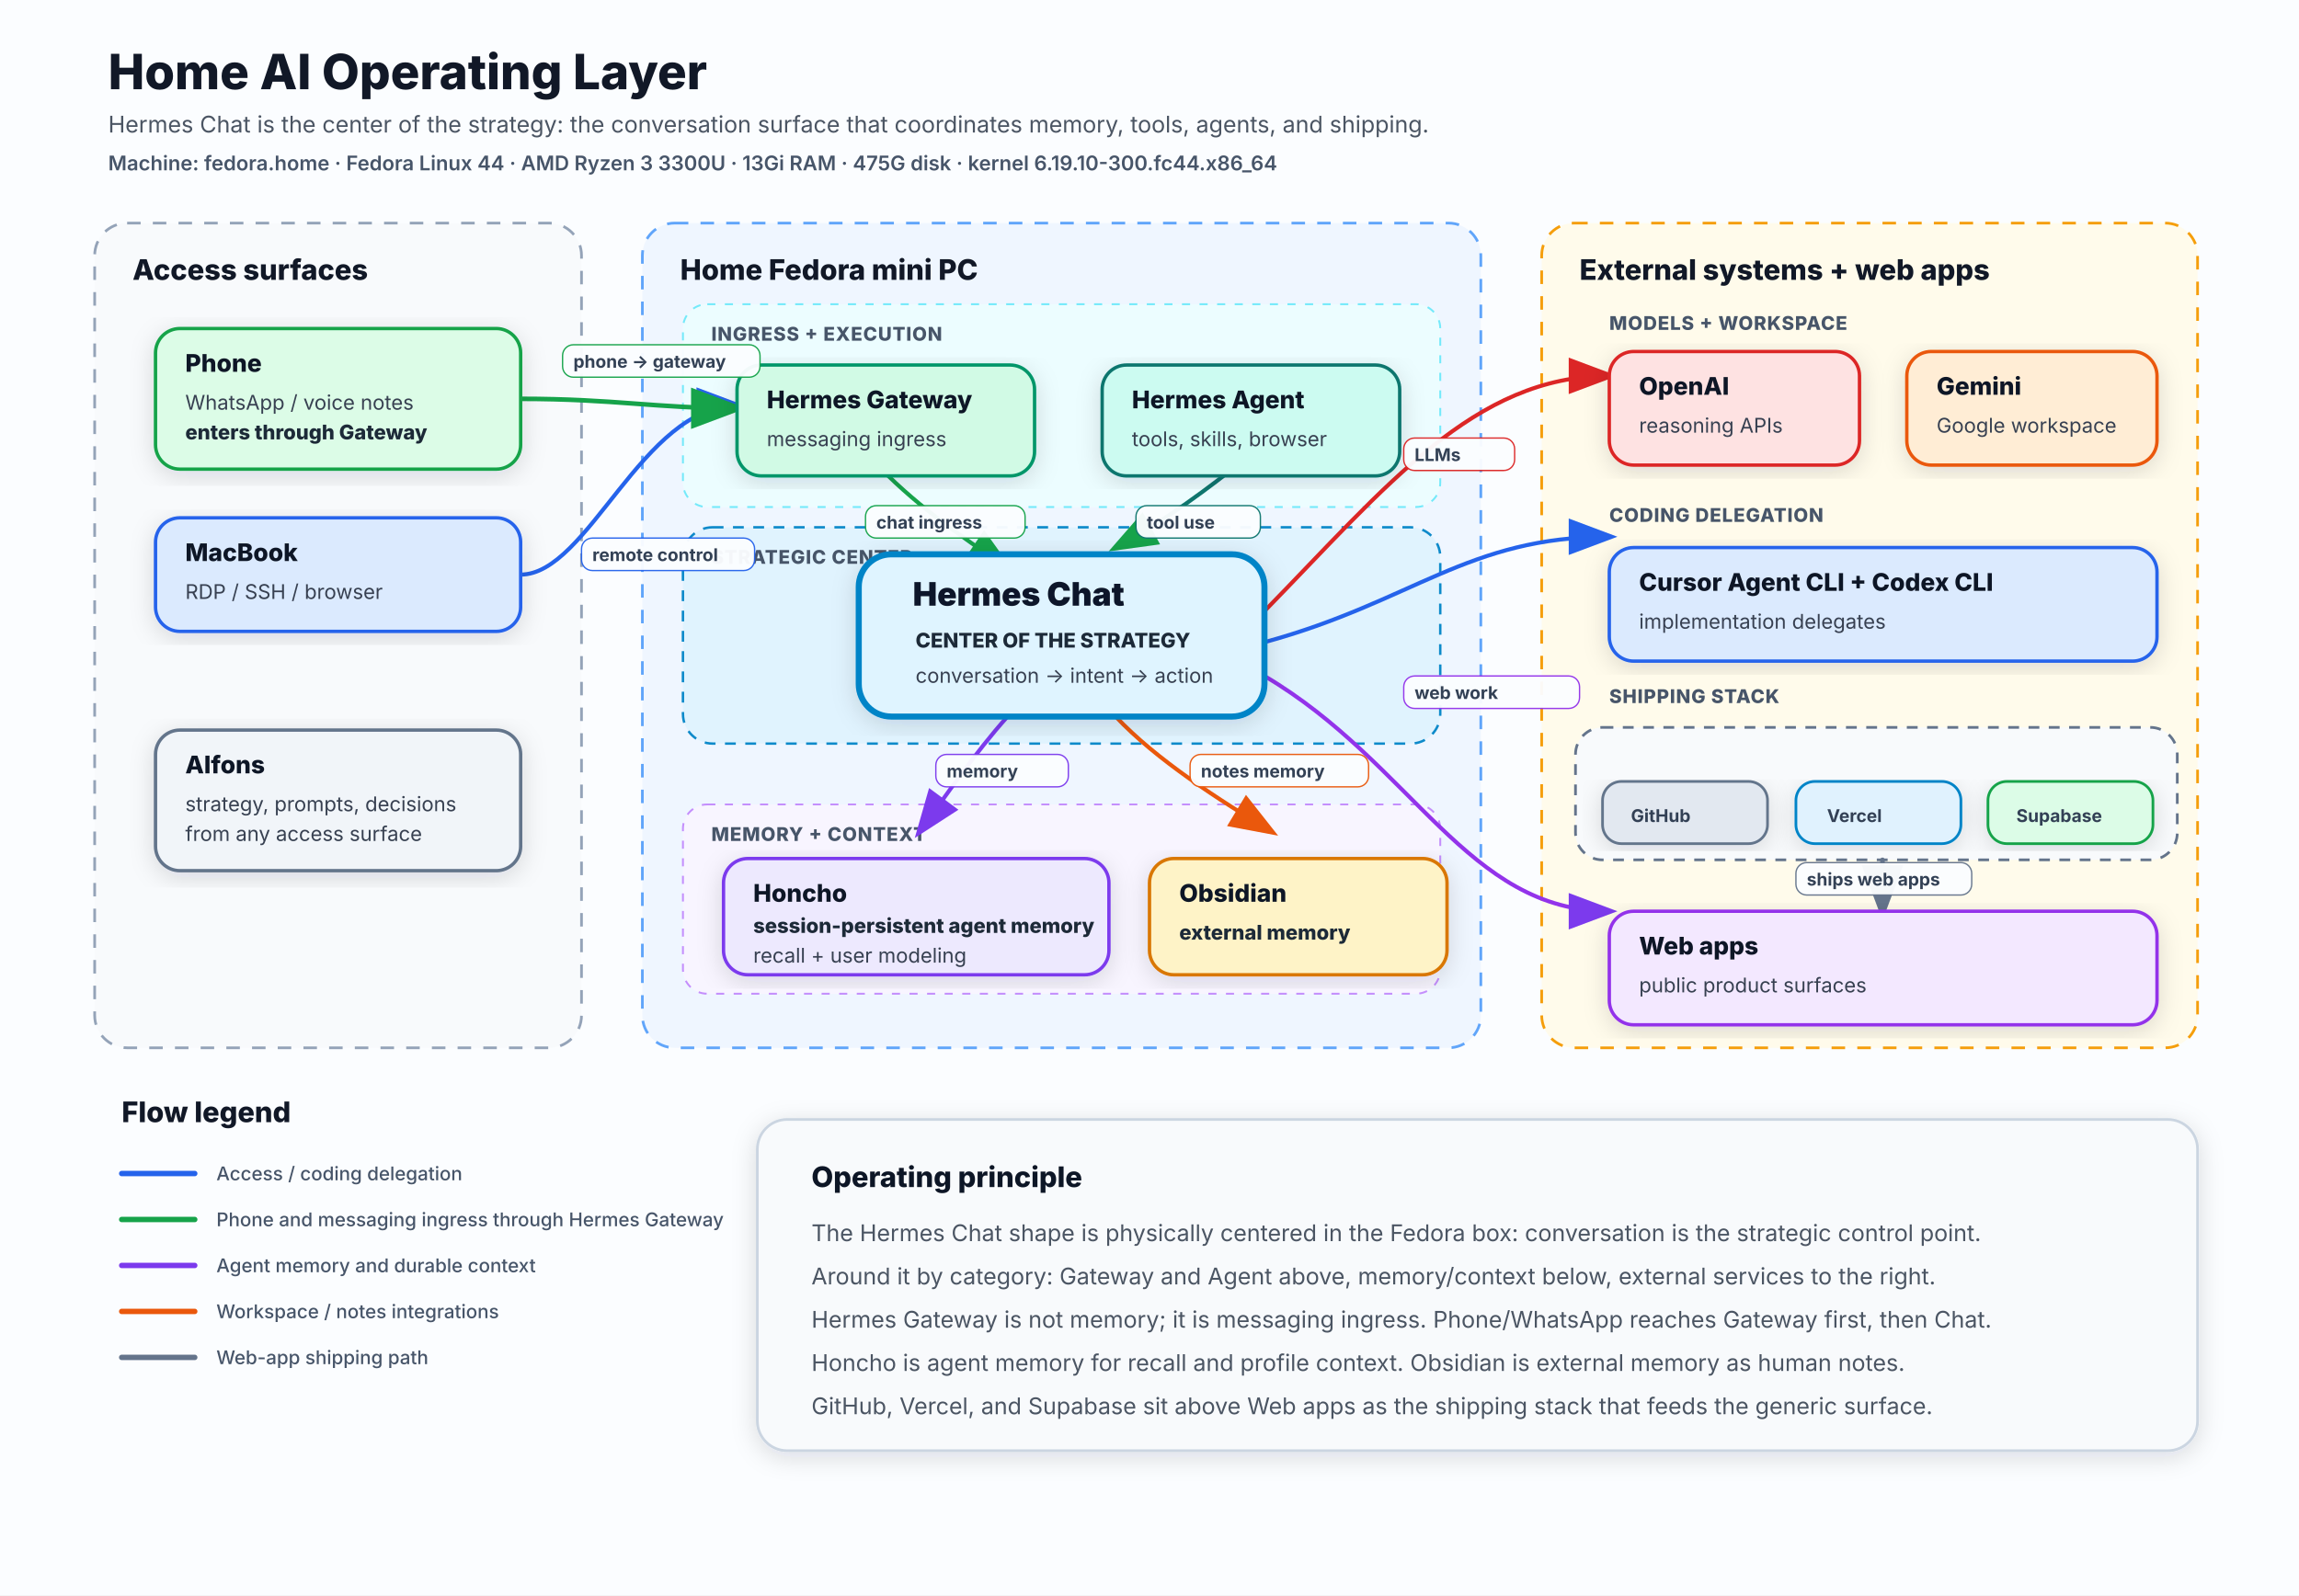
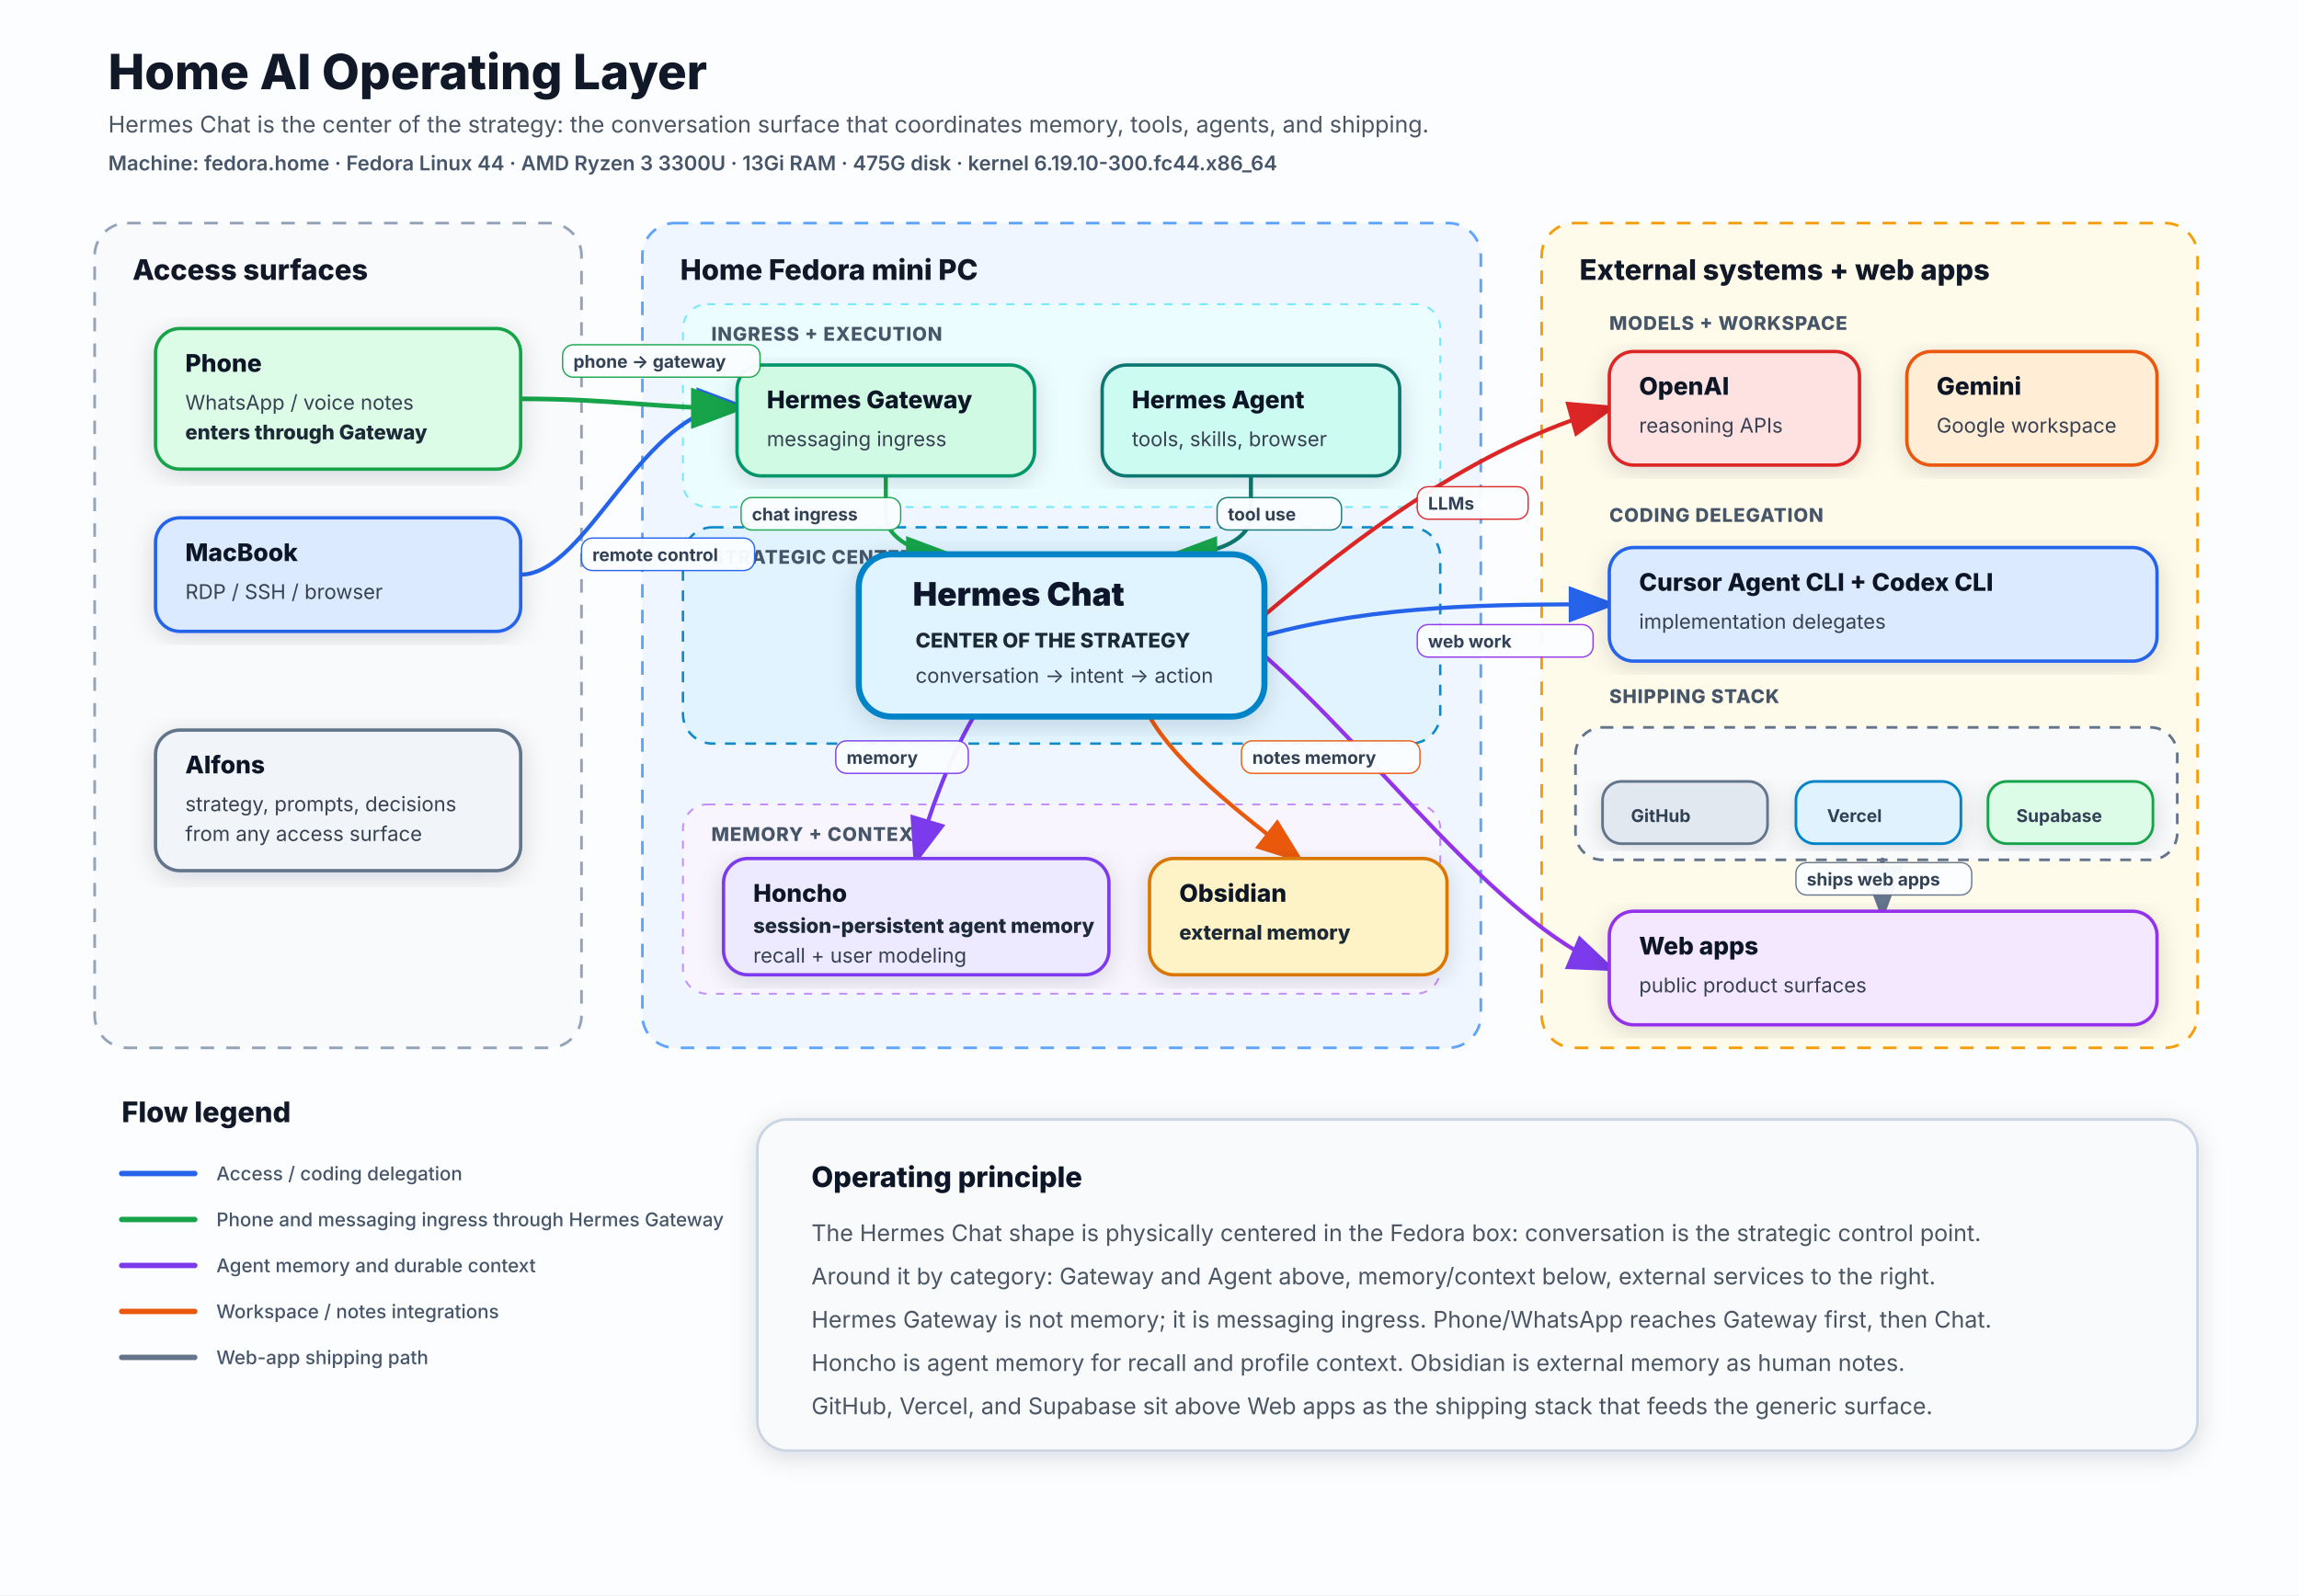
<svg xmlns="http://www.w3.org/2000/svg" width="1700" height="1180" viewBox="0 0 1700 1180" role="img" aria-labelledby="title desc">
  <defs>
    <marker id="arrow-blue" markerWidth="12" markerHeight="9" refX="10" refY="4.5" orient="auto">
      <path d="M0,0 L12,4.5 L0,9 Z" fill="#2563eb" />
    </marker>
    <marker id="arrow-green" markerWidth="12" markerHeight="9" refX="10" refY="4.5" orient="auto">
      <path d="M0,0 L12,4.5 L0,9 Z" fill="#16a34a" />
    </marker>
    <marker id="arrow-purple" markerWidth="12" markerHeight="9" refX="10" refY="4.5" orient="auto">
      <path d="M0,0 L12,4.5 L0,9 Z" fill="#7c3aed" />
    </marker>
    <marker id="arrow-orange" markerWidth="12" markerHeight="9" refX="10" refY="4.5" orient="auto">
      <path d="M0,0 L12,4.5 L0,9 Z" fill="#ea580c" />
    </marker>
    <marker id="arrow-gray" markerWidth="12" markerHeight="9" refX="10" refY="4.5" orient="auto">
      <path d="M0,0 L12,4.5 L0,9 Z" fill="#64748b" />
    </marker>
    <marker id="arrow-red" markerWidth="12" markerHeight="9" refX="10" refY="4.5" orient="auto">
      <path d="M0,0 L12,4.5 L0,9 Z" fill="#dc2626" />
    </marker>
    <filter id="shadow" x="-12%" y="-12%" width="124%" height="124%">
      <feDropShadow dx="0" dy="4" stdDeviation="9" flood-color="#0f172a" flood-opacity="0.14" />
    </filter>
    <style>
    .title { font: 800 36px Inter, system-ui, -apple-system, BlinkMacSystemFont, 'Segoe UI', sans-serif; fill: #111827; }
    .subtitle { font: 400 17px Inter, system-ui, -apple-system, BlinkMacSystemFont, 'Segoe UI', sans-serif; fill: #4b5563; }
    .machine { font: 600 15px Inter, system-ui, -apple-system, BlinkMacSystemFont, 'Segoe UI', sans-serif; fill: #475569; }
    .section { font: 800 21px Inter, system-ui, -apple-system, BlinkMacSystemFont, 'Segoe UI', sans-serif; fill: #111827; }
    .category { font: 800 14px Inter, system-ui, -apple-system, BlinkMacSystemFont, 'Segoe UI', sans-serif; fill: #475569; letter-spacing: .04em; }
    .card-title { font: 800 18px Inter, system-ui, -apple-system, BlinkMacSystemFont, 'Segoe UI', sans-serif; fill: #111827; }
    .center-title { font: 900 24px Inter, system-ui, -apple-system, BlinkMacSystemFont, 'Segoe UI', sans-serif; fill: #0f172a; }
    .card-body { font: 400 15px Inter, system-ui, -apple-system, BlinkMacSystemFont, 'Segoe UI', sans-serif; fill: #374151; }
    .card-body-strong { font: 800 15px Inter, system-ui, -apple-system, BlinkMacSystemFont, 'Segoe UI', sans-serif; fill: #1f2937; }
    .small { font: 700 13px Inter, system-ui, -apple-system, BlinkMacSystemFont, 'Segoe UI', sans-serif; fill: #334155; }
    .caption { font: 500 14px Inter, system-ui, -apple-system, BlinkMacSystemFont, 'Segoe UI', sans-serif; fill: #475569; }
    .tiny { font: 600 12px Inter, system-ui, -apple-system, BlinkMacSystemFont, 'Segoe UI', sans-serif; fill: #64748b; }
  </style>
  </defs>
  <rect width="1700" height="1180" fill="#fbfdff" />
  <text x="80" y="66" class="title">Home AI Operating Layer</text>
  <text x="80" y="98" class="subtitle">Hermes Chat is the center of the strategy: the conversation surface that coordinates memory, tools, agents, and shipping.</text>
  <text x="80" y="126" class="machine">Machine: fedora.home · Fedora Linux 44 · AMD Ryzen 3 3300U · 13Gi RAM · 475G disk · kernel 6.19.10-300.fc44.x86_64</text>
  <rect x="70" y="165" width="360" height="610" rx="24" fill="#f8fafc" stroke="#94a3b8" stroke-width="2" stroke-dasharray="10 9" />
  <text x="98" y="207" class="section">Access surfaces</text>
  <rect x="475" y="165" width="620" height="610" rx="24" fill="#eff6ff" stroke="#60a5fa" stroke-width="2" stroke-dasharray="10 9" />
  <text x="503" y="207" class="section">Home Fedora mini PC</text>
  <rect x="1140" y="165" width="485" height="610" rx="24" fill="#fffbeb" stroke="#f59e0b" stroke-width="2" stroke-dasharray="10 9" />
  <text x="1168" y="207" class="section">External systems + web apps</text>
  <rect x="505" y="225" width="560" height="150" rx="18" fill="#ecfeff" stroke="#67e8f9" stroke-width="1.4" stroke-dasharray="6 7" opacity="0.9" />
  <text x="526" y="252" class="category">INGRESS + EXECUTION</text>
  <rect x="505" y="390" width="560" height="160" rx="22" fill="#e0f2fe" stroke="#0284c7" stroke-width="1.8" stroke-dasharray="8 7" opacity="0.95" />
  <text x="526" y="417" class="category">STRATEGIC CENTER</text>
  <rect x="505" y="595" width="560" height="140" rx="18" fill="#faf5ff" stroke="#c084fc" stroke-width="1.4" stroke-dasharray="6 7" opacity="0.9" />
  <text x="526" y="622" class="category">MEMORY + CONTEXT</text>
  <path d="M385,425 C435,425 475,300 545,300" fill="none" stroke="#2563eb" stroke-width="3" stroke-linecap="round" marker-end="url(#arrow-blue)" />
  <path d="M385,295 C455,295 485,302 545,302" fill="none" stroke="#16a34a" stroke-width="3.4" stroke-linecap="round" marker-end="url(#arrow-green)" />
-   <path d="M645,340 C675,372 708,395 745,420" fill="none" stroke="#16a34a" stroke-width="3" stroke-linecap="round" marker-end="url(#arrow-green)" />
-   <path d="M920,340 C895,360 862,385 825,405" fill="none" stroke="#0f766e" stroke-width="3" stroke-linecap="round" marker-end="url(#arrow-green)" />
-   <path d="M745,530 C720,558 700,588 680,615" fill="none" stroke="#7c3aed" stroke-width="3" stroke-linecap="round" marker-end="url(#arrow-purple)" />
-   <path d="M825,530 C855,562 902,592 940,615" fill="none" stroke="#ea580c" stroke-width="3" stroke-linecap="round" marker-end="url(#arrow-orange)" />
-   <path d="M935,452 C1025,360 1090,278 1190,278" fill="none" stroke="#dc2626" stroke-width="3" stroke-linecap="round" marker-end="url(#arrow-red)" />
-   <path d="M935,475 C1045,445 1085,397 1190,397" fill="none" stroke="#2563eb" stroke-width="3" stroke-linecap="round" marker-end="url(#arrow-blue)" />
-   <path d="M935,500 C1045,565 1085,674 1190,674" fill="none" stroke="#9333ea" stroke-width="3" stroke-linecap="round" marker-end="url(#arrow-purple)" />
+   <path d="M655,352 L655,381 C655,398 678,410 700,410" fill="none" stroke="#16a34a" stroke-width="3" stroke-linecap="round" marker-end="url(#arrow-green)" />
+   <path d="M925,352 L925,381 C925,398 902,410 870,410" fill="none" stroke="#0f766e" stroke-width="3" stroke-linecap="round" marker-end="url(#arrow-green)" />
+   <path d="M720,530 C700,565 688,600 677.5,635" fill="none" stroke="#7c3aed" stroke-width="3" stroke-linecap="round" marker-end="url(#arrow-purple)" />
+   <path d="M850,530 C870,565 915,600 960,635" fill="none" stroke="#ea580c" stroke-width="3" stroke-linecap="round" marker-end="url(#arrow-orange)" />
+   <path d="M935,455 C1000,400 1090,330 1190,302" fill="none" stroke="#dc2626" stroke-width="3" stroke-linecap="round" marker-end="url(#arrow-red)" />
+   <path d="M935,470 C1020,447 1105,447 1190,447" fill="none" stroke="#2563eb" stroke-width="3" stroke-linecap="round" marker-end="url(#arrow-blue)" />
+   <path d="M935,485 C1020,560 1105,680 1190,716" fill="none" stroke="#9333ea" stroke-width="3" stroke-linecap="round" marker-end="url(#arrow-purple)" />
  <g id="phone" filter="url(#shadow)">
    <rect x="115" y="243" width="270" height="104" rx="18" fill="#ffffff" />
    <rect x="115" y="243" width="270" height="104" rx="18" fill="#dcfce7" stroke="#16a34a" stroke-width="2.5" />
    <text x="137" y="275" class="card-title">Phone</text>
    <text x="137" y="303" class="card-body">WhatsApp / voice notes</text>
    <text x="137" y="325" class="card-body-strong">enters through Gateway</text>
  </g>
  <g id="mac" filter="url(#shadow)">
    <rect x="115" y="383" width="270" height="84" rx="18" fill="#ffffff" />
    <rect x="115" y="383" width="270" height="84" rx="18" fill="#dbeafe" stroke="#2563eb" stroke-width="2.5" />
    <text x="137" y="415" class="card-title">MacBook</text>
    <text x="137" y="443" class="card-body">RDP / SSH / browser</text>
  </g>
  <g id="operator" filter="url(#shadow)">
    <rect x="115" y="540" width="270" height="104" rx="18" fill="#ffffff" />
    <rect x="115" y="540" width="270" height="104" rx="18" fill="#f1f5f9" stroke="#64748b" stroke-width="2.5" />
    <text x="137" y="572" class="card-title">Alfons</text>
    <text x="137" y="600" class="card-body">strategy, prompts, decisions</text>
    <text x="137" y="622" class="card-body">from any access surface</text>
  </g>
  <g id="gateway" filter="url(#shadow)">
    <rect x="545" y="270" width="220" height="82" rx="18" fill="#ffffff" />
    <rect x="545" y="270" width="220" height="82" rx="18" fill="#d1fae5" stroke="#059669" stroke-width="2.5" />
    <text x="567" y="302" class="card-title">Hermes Gateway</text>
    <text x="567" y="330" class="card-body">messaging ingress</text>
  </g>
  <g id="agent" filter="url(#shadow)">
    <rect x="815" y="270" width="220" height="82" rx="18" fill="#ffffff" />
    <rect x="815" y="270" width="220" height="82" rx="18" fill="#ccfbf1" stroke="#0f766e" stroke-width="2.5" />
    <text x="837" y="302" class="card-title">Hermes Agent</text>
    <text x="837" y="330" class="card-body">tools, skills, browser</text>
  </g>
  <g id="hermes-chat" filter="url(#shadow)">
    <rect x="635" y="410" width="300" height="120" rx="24" fill="#ffffff" />
    <rect x="635" y="410" width="300" height="120" rx="24" fill="#dff4ff" stroke="#0284c7" stroke-width="4.5" />
    <text x="675" y="448" class="center-title">Hermes Chat</text>
    <text x="677" y="479" class="card-body-strong">CENTER OF THE STRATEGY</text>
    <text x="677" y="505" class="card-body">conversation → intent → action</text>
  </g>
  <g id="honcho" filter="url(#shadow)">
    <rect x="535" y="635" width="285" height="86" rx="18" fill="#ffffff" />
    <rect x="535" y="635" width="285" height="86" rx="18" fill="#ede9fe" stroke="#7c3aed" stroke-width="2.5" />
    <text x="557" y="667" class="card-title">Honcho</text>
    <text x="557" y="690" class="card-body-strong">session-persistent agent memory</text>
    <text x="557" y="712" class="card-body">recall + user modeling</text>
  </g>
  <g id="obsidian" filter="url(#shadow)">
    <rect x="850" y="635" width="220" height="86" rx="18" fill="#ffffff" />
    <rect x="850" y="635" width="220" height="86" rx="18" fill="#fef3c7" stroke="#d97706" stroke-width="2.5" />
    <text x="872" y="667" class="card-title">Obsidian</text>
    <text x="872" y="695" class="card-body-strong">external memory</text>
  </g>
  <text x="1190" y="244" class="category">MODELS + WORKSPACE</text>
  <g id="openai" filter="url(#shadow)">
    <rect x="1190" y="260" width="185" height="84" rx="18" fill="#ffffff" />
    <rect x="1190" y="260" width="185" height="84" rx="18" fill="#fee2e2" stroke="#dc2626" stroke-width="2.5" />
    <text x="1212" y="292" class="card-title">OpenAI</text>
    <text x="1212" y="320" class="card-body">reasoning APIs</text>
  </g>
  <g id="gemini" filter="url(#shadow)">
    <rect x="1410" y="260" width="185" height="84" rx="18" fill="#ffffff" />
    <rect x="1410" y="260" width="185" height="84" rx="18" fill="#ffedd5" stroke="#ea580c" stroke-width="2.5" />
    <text x="1432" y="292" class="card-title">Gemini</text>
    <text x="1432" y="320" class="card-body">Google workspace</text>
  </g>
  <text x="1190" y="386" class="category">CODING DELEGATION</text>
  <g id="coding" filter="url(#shadow)">
    <rect x="1190" y="405" width="405" height="84" rx="18" fill="#ffffff" />
    <rect x="1190" y="405" width="405" height="84" rx="18" fill="#dbeafe" stroke="#2563eb" stroke-width="2.5" />
    <text x="1212" y="437" class="card-title">Cursor Agent CLI + Codex CLI</text>
    <text x="1212" y="465" class="card-body">implementation delegates</text>
  </g>
  <text x="1190" y="520" class="category">SHIPPING STACK</text>
  <g id="shipping-stack-box">
    <rect x="1165" y="538" width="445" height="98" rx="20" fill="#f8fafc" stroke="#64748b" stroke-width="2" stroke-dasharray="8 7" />
  </g>
  <g id="github" filter="url(#shadow)">
    <rect x="1185" y="578" width="122" height="46" rx="14" fill="#ffffff" />
    <rect x="1185" y="578" width="122" height="46" rx="14" fill="#e2e8f0" stroke="#64748b" stroke-width="2" />
    <text x="1206" y="608" class="small">GitHub</text>
  </g>
  <g id="vercel" filter="url(#shadow)">
    <rect x="1328" y="578" width="122" height="46" rx="14" fill="#ffffff" />
    <rect x="1328" y="578" width="122" height="46" rx="14" fill="#e0f2fe" stroke="#0284c7" stroke-width="2" />
    <text x="1351" y="608" class="small">Vercel</text>
  </g>
  <g id="supabase" filter="url(#shadow)">
    <rect x="1470" y="578" width="122" height="46" rx="14" fill="#ffffff" />
    <rect x="1470" y="578" width="122" height="46" rx="14" fill="#dcfce7" stroke="#16a34a" stroke-width="2" />
    <text x="1491" y="608" class="small">Supabase</text>
  </g>
  <path d="M1392,636 L1392,674" fill="none" stroke="#64748b" stroke-width="3.4" stroke-linecap="round" marker-end="url(#arrow-gray)" />
  <g id="webapps" filter="url(#shadow)">
    <rect x="1190" y="674" width="405" height="84" rx="18" fill="#ffffff" />
    <rect x="1190" y="674" width="405" height="84" rx="18" fill="#f3e8ff" stroke="#9333ea" stroke-width="2.5" />
    <text x="1212" y="706" class="card-title">Web apps</text>
    <text x="1212" y="734" class="card-body">public product surfaces</text>
  </g>
  <rect x="430" y="398" width="128" height="24" rx="8" fill="#fbfdff" stroke="#2563eb" stroke-width="1" opacity="0.96" />
  <text x="438" y="415" class="small" fill="#2563eb">remote control</text>
  <rect x="416" y="255" width="146" height="24" rx="8" fill="#fbfdff" stroke="#16a34a" stroke-width="1" opacity="0.96" />
  <text x="424" y="272" class="small" fill="#16a34a">phone → gateway</text>
-   <rect x="640" y="374" width="118" height="24" rx="8" fill="#fbfdff" stroke="#16a34a" stroke-width="1" opacity="0.96" />
-   <text x="648" y="391" class="small" fill="#16a34a">chat ingress</text>
-   <rect x="840" y="374" width="92" height="24" rx="8" fill="#fbfdff" stroke="#0f766e" stroke-width="1" opacity="0.96" />
-   <text x="848" y="391" class="small" fill="#0f766e">tool use</text>
-   <rect x="692" y="558" width="98" height="24" rx="8" fill="#fbfdff" stroke="#7c3aed" stroke-width="1" opacity="0.96" />
-   <text x="700" y="575" class="small" fill="#7c3aed">memory</text>
-   <rect x="880" y="558" width="132" height="24" rx="8" fill="#fbfdff" stroke="#ea580c" stroke-width="1" opacity="0.96" />
-   <text x="888" y="575" class="small" fill="#ea580c">notes memory</text>
-   <rect x="1038" y="324" width="82" height="24" rx="8" fill="#fbfdff" stroke="#dc2626" stroke-width="1" opacity="0.96" />
-   <text x="1046" y="341" class="small" fill="#dc2626">LLMs</text>
-   <rect x="1038" y="500" width="130" height="24" rx="8" fill="#fbfdff" stroke="#9333ea" stroke-width="1" opacity="0.96" />
-   <text x="1046" y="517" class="small" fill="#9333ea">web work</text>
+   <rect x="548" y="368" width="118" height="24" rx="8" fill="#fbfdff" stroke="#16a34a" stroke-width="1" opacity="0.96" />
+   <text x="556" y="385" class="small" fill="#16a34a">chat ingress</text>
+   <rect x="900" y="368" width="92" height="24" rx="8" fill="#fbfdff" stroke="#0f766e" stroke-width="1" opacity="0.96" />
+   <text x="908" y="385" class="small" fill="#0f766e">tool use</text>
+   <rect x="618" y="548" width="98" height="24" rx="8" fill="#fbfdff" stroke="#7c3aed" stroke-width="1" opacity="0.96" />
+   <text x="626" y="565" class="small" fill="#7c3aed">memory</text>
+   <rect x="918" y="548" width="132" height="24" rx="8" fill="#fbfdff" stroke="#ea580c" stroke-width="1" opacity="0.96" />
+   <text x="926" y="565" class="small" fill="#ea580c">notes memory</text>
+   <rect x="1048" y="360" width="82" height="24" rx="8" fill="#fbfdff" stroke="#dc2626" stroke-width="1" opacity="0.96" />
+   <text x="1056" y="377" class="small" fill="#dc2626">LLMs</text>
+   <rect x="1048" y="462" width="130" height="24" rx="8" fill="#fbfdff" stroke="#9333ea" stroke-width="1" opacity="0.96" />
+   <text x="1056" y="479" class="small" fill="#9333ea">web work</text>
  <rect x="1328" y="638" width="130" height="24" rx="8" fill="#fbfdff" stroke="#64748b" stroke-width="1" opacity="0.96" />
  <text x="1336" y="655" class="small" fill="#64748b">ships web apps</text>
  <g transform="translate(90,830)">
    <text x="0" y="0" class="section">Flow legend</text>
    <line x1="0" y1="38" x2="54" y2="38" stroke="#2563eb" stroke-width="4" stroke-linecap="round" />
    <text x="70" y="43" class="caption">Access / coding delegation</text>
    <line x1="0" y1="72" x2="54" y2="72" stroke="#16a34a" stroke-width="4" stroke-linecap="round" />
    <text x="70" y="77" class="caption">Phone and messaging ingress through Hermes Gateway</text>
    <line x1="0" y1="106" x2="54" y2="106" stroke="#7c3aed" stroke-width="4" stroke-linecap="round" />
    <text x="70" y="111" class="caption">Agent memory and durable context</text>
    <line x1="0" y1="140" x2="54" y2="140" stroke="#ea580c" stroke-width="4" stroke-linecap="round" />
    <text x="70" y="145" class="caption">Workspace / notes integrations</text>
    <line x1="0" y1="174" x2="54" y2="174" stroke="#64748b" stroke-width="4" stroke-linecap="round" />
    <text x="70" y="179" class="caption">Web-app shipping path</text>
  </g>
  <g filter="url(#shadow)">
    <rect x="560" y="828" width="1065" height="245" rx="22" fill="#ffffff" />
    <rect x="560" y="828" width="1065" height="245" rx="22" fill="#f8fafc" stroke="#cbd5e1" stroke-width="2" />
    <text x="600" y="878" class="section">Operating principle</text>
    <text x="600" y="918" class="subtitle">The Hermes Chat shape is physically centered in the Fedora box: conversation is the strategic control point.</text>
    <text x="600" y="950" class="subtitle">Around it by category: Gateway and Agent above, memory/context below, external services to the right.</text>
    <text x="600" y="982" class="subtitle">Hermes Gateway is not memory; it is messaging ingress. Phone/WhatsApp reaches Gateway first, then Chat.</text>
    <text x="600" y="1014" class="subtitle">Honcho is agent memory for recall and profile context. Obsidian is external memory as human notes.</text>
    <text x="600" y="1046" class="subtitle">GitHub, Vercel, and Supabase sit above Web apps as the shipping stack that feeds the generic surface.</text>
  </g>
</svg>
